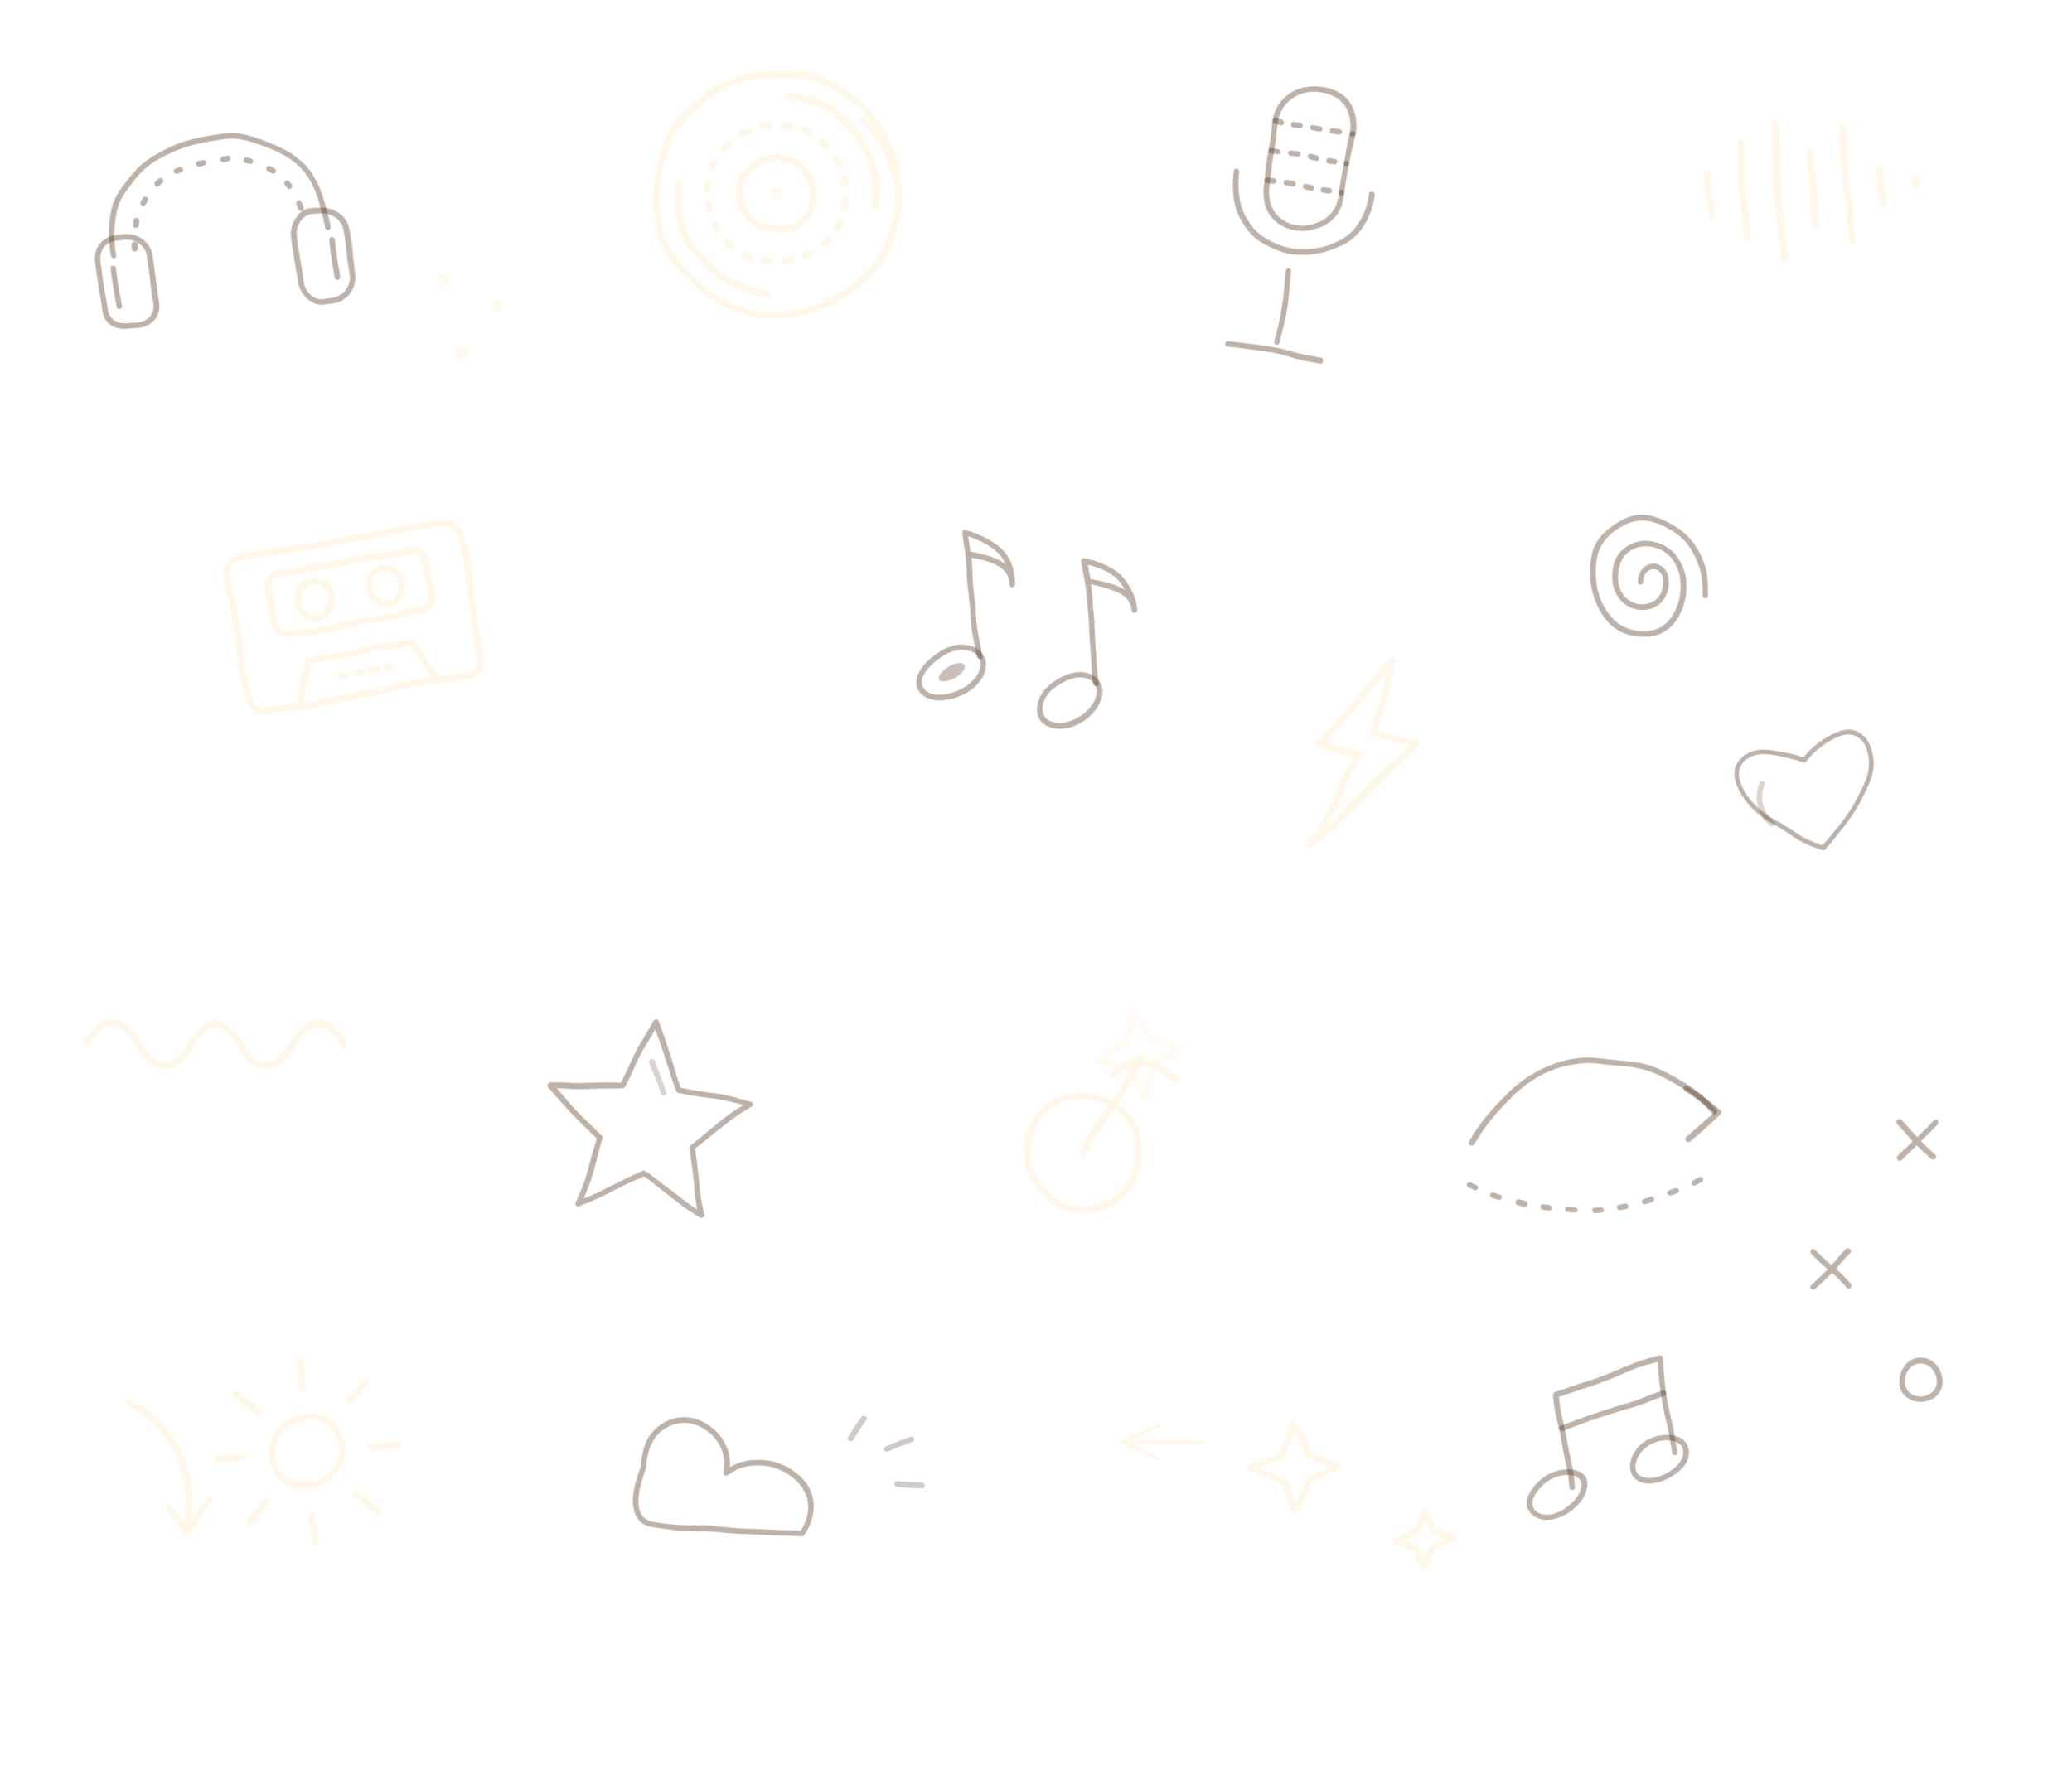
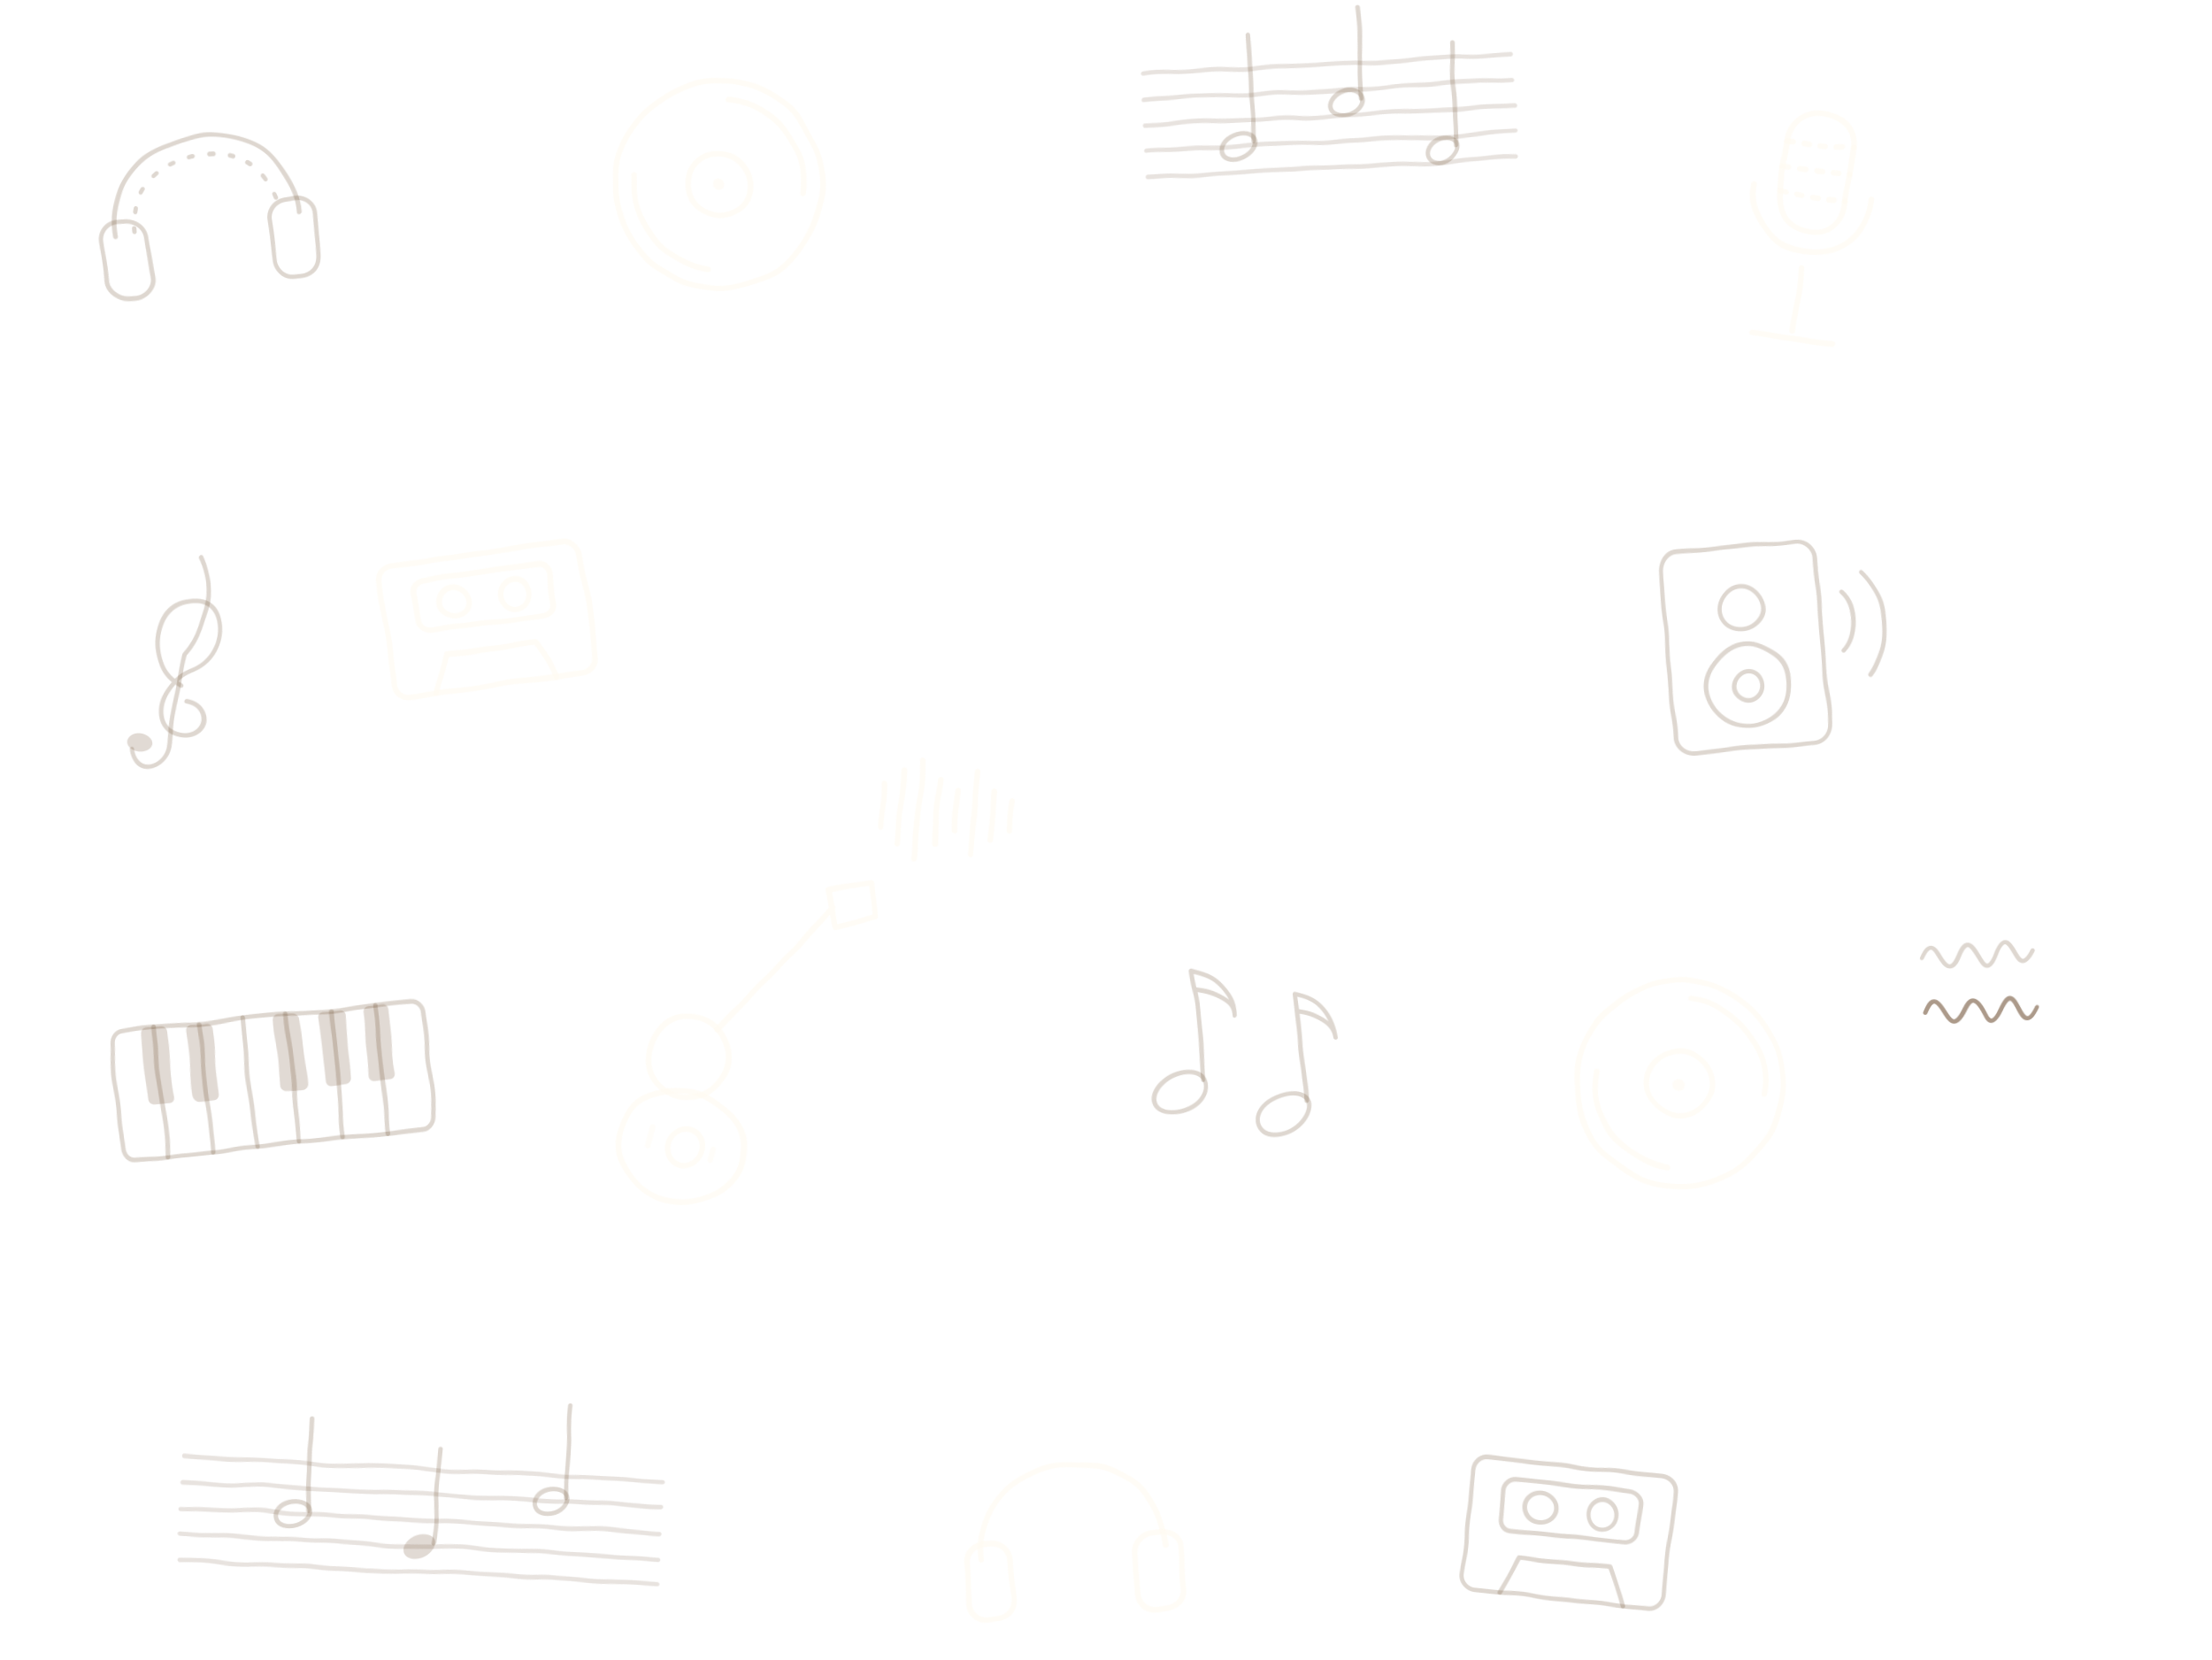
- <svg xmlns="http://www.w3.org/2000/svg" width="960" height="820" viewBox="0 0 960 820">
+ <svg xmlns="http://www.w3.org/2000/svg" width="1200" height="900" viewBox="0 0 1200 900">
  <defs>
    <filter id="sketch" x="-5%" y="-5%" width="110%" height="110%">
      <feTurbulence type="fractalNoise" baseFrequency="0.03" numOctaves="2" seed="11" result="n" />
      <feDisplacementMap in="SourceGraphic" in2="n" scale="3.5" xChannelSelector="R" yChannelSelector="G" />
    </filter>
    <style>
      .ink, .chalk { fill: none; stroke-linecap: round; stroke-linejoin: round; }
-       .ink { stroke: #4a2a12; stroke-opacity: 0.36; stroke-width: 2.6; }
-       .chalk { stroke: #fff6e2; stroke-opacity: 0.72; stroke-width: 3.2; }
-       .ink .solid { fill: #4a2a12; fill-opacity: 0.3; stroke: none; }
-       .chalk .solid { fill: #fff6e2; fill-opacity: 0.6; stroke: none; }
+       .ink { stroke: #5a3716; stroke-opacity: 0.2; stroke-width: 2.4; }
+       .chalk { stroke: #fffaf0; stroke-opacity: 0.6; stroke-width: 3; }
+       .ink .solid { fill: #5a3716; fill-opacity: 0.18; stroke: none; }
+       .chalk .solid { fill: #fffaf0; fill-opacity: 0.5; stroke: none; }
    </style>
  </defs>
  <g filter="url(#sketch)">
-     <g class="ink" transform="translate(40 40) rotate(-8 60 55)">
+     <g class="ink" transform="translate(50 50) rotate(-8 60 55)">
      <path d="M10 72C8 8 112 8 110 72" />
      <path d="M20 70C22 22 98 22 100 70" stroke-dasharray="2 9" />
      <rect x="2" y="64" width="24" height="42" rx="10" />
      <rect x="94" y="64" width="24" height="42" rx="10" />
-       <path d="M9 78v18M111 78v18" />
    </g>
-     <g class="chalk" transform="translate(300 30) rotate(6 60 60)">
+     <g class="chalk" transform="translate(330 40) rotate(6 60 60)">
      <circle cx="60" cy="60" r="56" />
      <path d="M60 14a46 46 0 0 1 46 46" />
      <path d="M60 106A46 46 0 0 1 14 60" />
-       <circle cx="60" cy="60" r="32" stroke-dasharray="3 7" />
      <circle cx="60" cy="60" r="17" />
      <circle cx="60" cy="60" r="3" class="solid" />
-       <path d="M96 22c8 6 14 14 17 24" />
    </g>
-     <g class="ink" transform="translate(560 40) rotate(10 40 70)">
+     <g class="ink" transform="translate(620 40) rotate(-3)">
+       <path d="M0 0h200M0 14h200M0 28h200M0 42h200M0 56h200" stroke-opacity="0.14" />
+       <ellipse cx="50" cy="42" rx="9" ry="6.5" transform="rotate(-20 50 42)" />
+       <path d="M58 40V-18" />
+       <ellipse cx="110" cy="21" rx="9" ry="6.5" transform="rotate(-20 110 21)" />
+       <path d="M118 19V-30" />
+       <ellipse cx="160" cy="49" rx="9" ry="6.5" transform="rotate(-20 160 49)" />
+       <path d="M168 47V-8" />
+     </g>
+     <g class="chalk" transform="translate(940 60) rotate(8 40 70)">
      <rect x="22" y="0" width="36" height="66" rx="18" />
      <path d="M22 18h36M22 32h36M22 46h36" stroke-dasharray="3 6" />
      <path d="M8 44c0 44 64 44 64 0" />
      <path d="M40 86v34M18 124h44" />
    </g>
-     <g class="chalk" transform="translate(790 60) rotate(-4)">
-       <path d="M0 40V20M16 52V8M32 62V0M48 48V14M64 56V4M80 40V24M96 30V34" />
+     <g class="ink" transform="translate(70 290) rotate(4)">
+       <path d="M40 10C50 24 46 44 34 62L30 112C29 128 12 128 10 116" />
+       <path d="M34 80C12 70 14 38 36 34c20-4 24 24 4 36-18 10-20 32-6 36 14 4 20-16 4-18" />
+       <ellipse cx="14" cy="112" rx="7" ry="5" class="solid" />
    </g>
-     <g class="ink" transform="translate(700 210)">
-       <path d="M60 60c0-10 12-10 12 0 0 16-24 16-24-2 0-22 32-22 32 4 0 30-42 30-42-6 0-36 52-36 52 10" />
-     </g>
-     <g class="chalk" transform="translate(110 250) rotate(-10 55 40)">
+     <g class="chalk" transform="translate(210 300) rotate(-8 55 40)">
      <rect x="0" y="0" width="110" height="72" rx="8" />
      <rect x="18" y="10" width="74" height="28" rx="6" />
      <circle cx="38" cy="24" r="8" />
      <circle cx="72" cy="24" r="8" />
      <path d="M22 72l9-20h48l9 20" />
-       <path d="M44 62h22" stroke-dasharray="2 5" />
    </g>
-     <g class="ink" transform="translate(420 250) rotate(-6)">
+     <g class="ink" transform="translate(900 300) rotate(-5)">
+       <rect x="0" y="0" width="84" height="110" rx="10" />
+       <circle cx="42" cy="34" r="12" />
+       <circle cx="42" cy="76" r="22" />
+       <circle cx="42" cy="76" r="8" />
+       <path d="M96 30c8 8 8 24 0 32M108 20c14 14 14 42 0 56" />
+     </g>
+     <g class="chalk" transform="translate(480 420) rotate(5)">
+       <path d="M0 28V4M10 36V-4M20 44V-10M30 36V0M40 28V6M50 40V-6M60 30V4M70 24V8" />
+     </g>
+     <g class="ink" transform="translate(60 560) rotate(-6)">
+       <rect x="0" y="0" width="170" height="70" rx="6" />
+       <path d="M24 0v70M48 0v70M72 0v70M96 0v70M120 0v70M144 0v70" />
+       <rect x="17" y="0" width="14" height="42" rx="3" class="solid" />
+       <rect x="41" y="0" width="14" height="42" rx="3" class="solid" />
+       <rect x="89" y="0" width="14" height="42" rx="3" class="solid" />
+       <rect x="113" y="0" width="14" height="42" rx="3" class="solid" />
+       <rect x="137" y="0" width="14" height="42" rx="3" class="solid" />
+     </g>
+     <g class="chalk" transform="translate(330 530) rotate(14 60 60)">
+       <ellipse cx="48" cy="96" rx="34" ry="30" />
+       <circle cx="40" cy="48" r="22" />
+       <circle cx="50" cy="96" r="10" />
+       <path d="M52 30L96 -50M92 -58l22 -10 6 18-20 10z" />
+       <path d="M30 90v10M66 94v6" stroke-opacity="0.4" />
+     </g>
+     <g class="ink" transform="translate(620 530) rotate(-6)">
      <ellipse cx="14" cy="64" rx="15" ry="10" transform="rotate(-24 14 64)" />
-       <ellipse cx="14" cy="64" rx="6" ry="3" class="solid" transform="rotate(-24 14 64)" />
      <path d="M27 58V0c10 4 20 10 20 26 0-8-6-12-20-16" />
      <ellipse cx="68" cy="82" rx="15" ry="10" transform="rotate(-24 68 82)" />
      <path d="M81 76V18c10 4 20 10 20 26 0-8-6-12-20-16" />
    </g>
-     <g class="chalk" transform="translate(620 300) rotate(14)">
-       <path d="M26 0L2 46h20L10 92 46 34H26z" />
+     <g class="chalk" transform="translate(860 520) rotate(8)">
+       <circle cx="60" cy="60" r="56" />
+       <path d="M60 14a46 46 0 0 1 46 46" />
+       <path d="M60 106A46 46 0 0 1 14 60" />
+       <circle cx="60" cy="60" r="17" />
+       <circle cx="60" cy="60" r="3" class="solid" />
    </g>
-     <g class="ink" transform="translate(800 340) rotate(-12)">
-       <path d="M40 24C0 -6-24 34 40 76 104 34 80-6 40 24z" transform="translate(-0 0) scale(0.8)" />
-       <path d="M12 26c-4 6-4 14 0 20" stroke-opacity="0.2" />
+     <g class="ink" transform="translate(1040 480) rotate(-4)">
+       <path d="M0 40c10-20 10 20 20 0s10 20 20 0 10 20 20 0" />
+       <path d="M0 70c10-20 10 20 20 0s10 20 20 0 10 20 20 0" stroke-opacity="0.5" />
    </g>
-     <g class="chalk" transform="translate(40 470)">
-       <path d="M0 14q12-20 24 0t24 0 24 0 24 0 24 0" />
+     <g class="ink" transform="translate(100 790) rotate(3)">
+       <path d="M0 0h260M0 14h260M0 28h260M0 42h260M0 56h260" stroke-opacity="0.14" />
+       <ellipse cx="60" cy="28" rx="9" ry="6.5" transform="rotate(-20 60 28)" />
+       <path d="M68 26V-24" />
+       <ellipse cx="130" cy="42" rx="9" ry="6.5" transform="rotate(-20 130 42)" class="solid" />
+       <path d="M138 40V-12" />
+       <ellipse cx="200" cy="14" rx="9" ry="6.5" transform="rotate(-20 200 14)" />
+       <path d="M208 12V-38" />
    </g>
-     <g class="ink" transform="translate(250 470) rotate(5 50 50)">
-       <path d="M50 4l13 30 33 3-25 22 8 32-29-17-29 17 8-32L4 37l33-3z" />
-       <path d="M50 22l6 14" stroke-opacity="0.2" />
+     <g class="chalk" transform="translate(520 770) rotate(-4 60 40)">
+       <path d="M10 72C8 8 112 8 110 72" />
+       <rect x="2" y="64" width="24" height="42" rx="10" />
+       <rect x="94" y="64" width="24" height="42" rx="10" />
    </g>
-     <g class="chalk" transform="translate(470 470) rotate(-8 50 50)">
-       <circle cx="30" cy="62" r="26" />
-       <path d="M30 62l32-40" />
-       <path d="M48 28c14-10 24 0 30 6" />
-       <path d="M62 0l6 14 14 6-14 6-6 14-6-14-14-6 14-6z" stroke-opacity="0.4" />
-     </g>
-     <g class="ink" transform="translate(690 470) rotate(8)">
-       <path d="M0 60c20-50 70-60 110-30" />
-       <path d="M96 22l16 8-12 14" />
-       <path d="M2 80c26 10 70 8 108-20" stroke-dasharray="3 9" />
-     </g>
-     <g class="chalk" transform="translate(60 650) rotate(-5)">
-       <path d="M0 0c18 10 26 30 22 60" />
-       <path d="M14 50l8 12 10-14" />
-       <circle cx="80" cy="30" r="16" />
-       <path d="M80 0v-12M80 60v12M50 30h-12M110 30h12M59 9l-9-9M101 51l9 9M101 9l9-9M59 51l-9 9" />
-     </g>
-     <g class="ink" transform="translate(300 640) rotate(4)">
-       <path d="M0 40c0-30 40-30 40 0 18-18 52 4 36 26H8C-4 66 -4 52 0 40z" />
-       <path d="M96 20l6-10M112 24l12-6M118 40l12 0" stroke-opacity="0.25" />
-     </g>
-     <g class="chalk" transform="translate(520 640)">
-       <path d="M0 14L28 0M0 14l28 14M0 14h60" transform="translate(0 20) scale(0.6)" />
-       <path d="M80 20l6 14 14 6-14 6-6 14-6-14-14-6 14-6z" />
-       <path d="M140 60l4 9 9 4-9 4-4 9-4-9-9-4 9-4z" />
-     </g>
-     <g class="ink" transform="translate(720 640) rotate(-10)">
-       <path d="M0 50V6l50-8v44" />
-       <ellipse cx="-8" cy="52" rx="14" ry="9" transform="rotate(-20 -8 52)" />
-       <ellipse cx="42" cy="44" rx="14" ry="9" transform="rotate(-20 42 44)" />
-       <path d="M0 22l50-8" />
-     </g>
-     <g class="ink" transform="translate(880 520)">
-       <path d="M0 0l16 16M16 0L0 16" />
-       <path d="M-40 60l16 16M-24 60L-40 76" />
-       <circle cx="10" cy="120" r="9" />
-     </g>
-     <g class="chalk" transform="translate(205 130)">
-       <circle cx="0" cy="0" r="3" class="solid" />
-       <circle cx="26" cy="12" r="3" class="solid" />
-       <circle cx="10" cy="34" r="3" class="solid" />
+     <g class="ink" transform="translate(800 790) rotate(6)">
+       <rect x="0" y="0" width="110" height="72" rx="8" />
+       <rect x="18" y="10" width="74" height="28" rx="6" />
+       <circle cx="38" cy="24" r="8" />
+       <circle cx="72" cy="24" r="8" />
+       <path d="M22 72l9-20h48l9 20" />
    </g>
  </g>
</svg>
